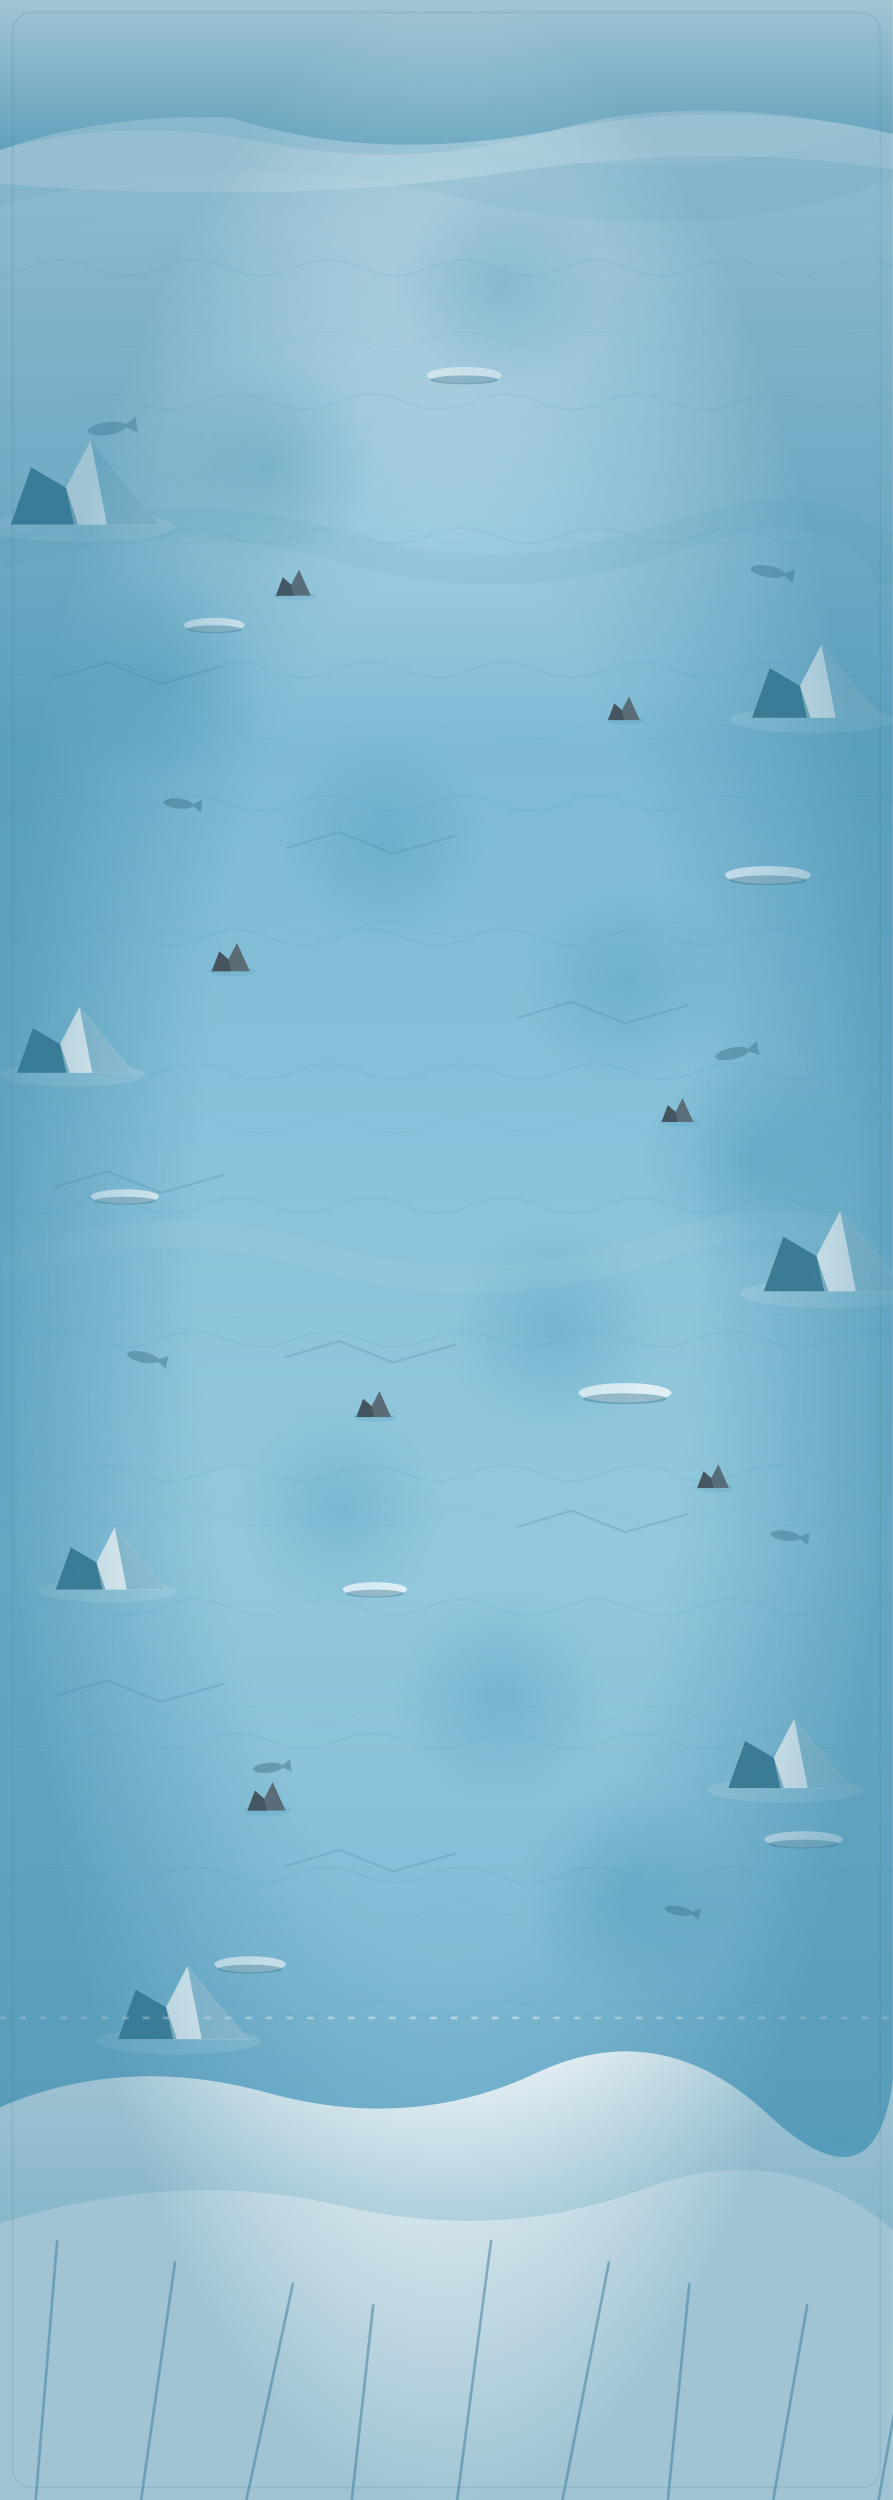
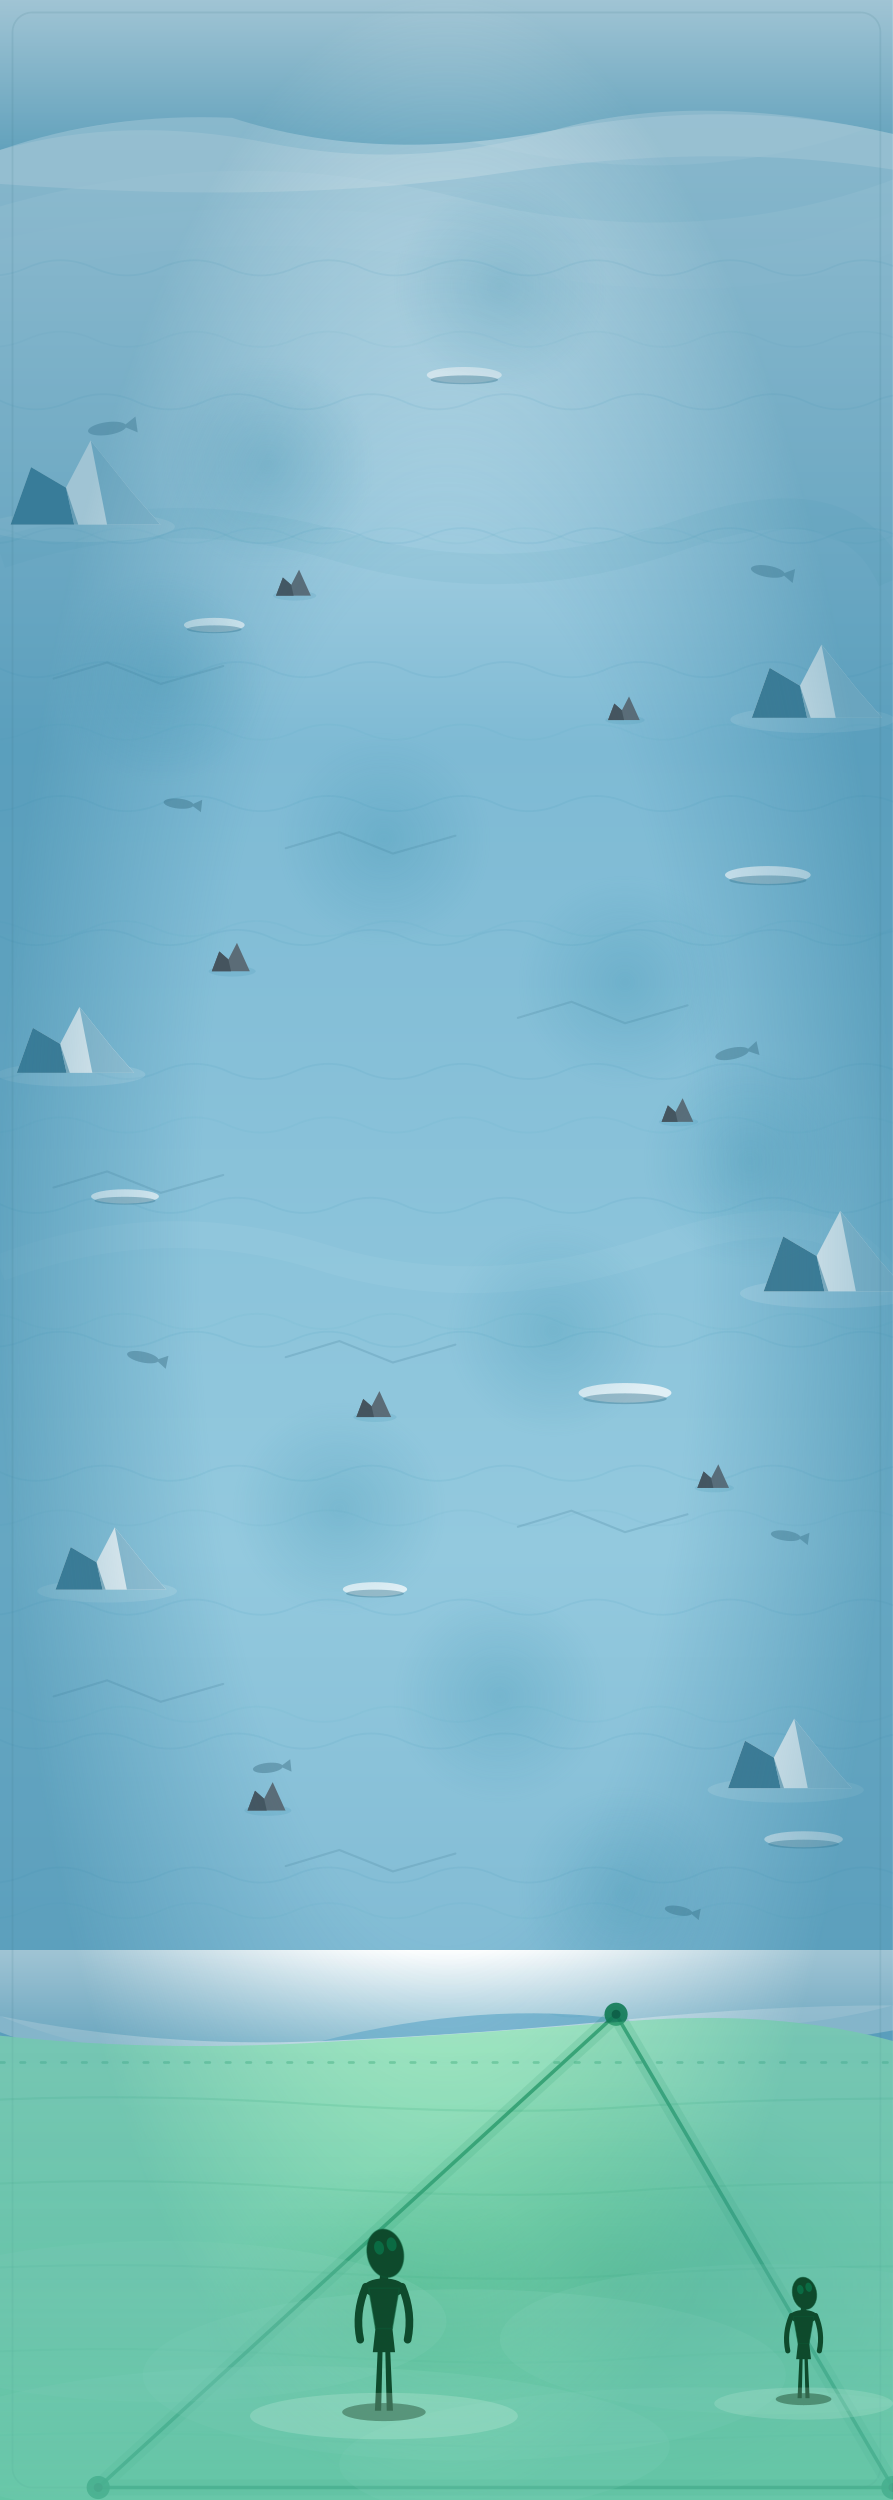
<svg xmlns="http://www.w3.org/2000/svg" width="1000" height="2800" viewBox="0 0 1000 2800">
  <defs>
    <linearGradient id="lautEs" x1="0" y1="0" x2="0" y2="1">
      <stop offset="0" stop-color="#F6FBFD" />
      <stop offset=".30" stop-color="#7EBAD4" />
      <stop offset=".62" stop-color="#93C9DE" />
      <stop offset="1" stop-color="#6AA9C7" />
    </linearGradient>
    <linearGradient id="esAtas" x1="0" y1="0" x2="0" y2="1">
      <stop offset="0" stop-color="#FFFFFF" />
      <stop offset="1" stop-color="#8EC0D3" />
    </linearGradient>
    <radialGradient id="glowEs">
      <stop offset="0" stop-color="#2A86A5" stop-opacity=".24" />
      <stop offset="1" stop-color="#2A86A5" stop-opacity="0" />
    </radialGradient>
    <radialGradient id="vignetteEs">
      <stop offset=".55" stop-color="#2F7EA0" stop-opacity="0" />
      <stop offset="1" stop-color="#2F7EA0" stop-opacity=".46" />
    </radialGradient>
+     <linearGradient id="lautBermuda" x1="0" y1="0" x2="0" y2="1">
+       <stop offset="0" stop-color="#C4EED3" />
+       <stop offset=".42" stop-color="#A9E6C2" />
+       <stop offset="1" stop-color="#90D7AE" />
+     </linearGradient>
+     <radialGradient id="pendarBermuda">
+       <stop offset="0" stop-color="#0C7A47" stop-opacity=".30" />
+       <stop offset=".55" stop-color="#158C55" stop-opacity=".13" />
+       <stop offset="1" stop-color="#158C55" stop-opacity="0" />
+     </radialGradient>
+     <linearGradient id="koreksiBermuda" x1="0" y1="0" x2="0" y2="1">
+       <stop offset="0" stop-color="#62E0A0" stop-opacity=".30" />
+       <stop offset=".55" stop-color="#62E0A0" stop-opacity=".36" />
+       <stop offset="1" stop-color="#62E0A0" stop-opacity=".45" />
+     </linearGradient>
  </defs>
  <rect width="1000" height="2800" fill="url(#lautEs)" />
  <path d="M-40 210Q240 120 520 190T1040 150" fill="none" stroke="#2A86A5" stroke-opacity=".07" stroke-width="64" stroke-linecap="round" />
  <path d="M-40 300Q260 220 560 280T1040 240" fill="none" stroke="#FFFFFF" stroke-opacity=".05" stroke-width="42" stroke-linecap="round" />
  <path d="M0 0H1000V150Q820 108 620 146T260 132Q120 126 0 168Z" fill="url(#esAtas)" />
  <path d="M0 168Q140 128 300 160T620 146T1000 150V190Q800 158 560 194T0 206Z" fill="#FFFFFF" opacity=".55" />
  <path d="M0 620Q190 556 380 612T760 600T1000 650" fill="none" stroke="#2A86A5" stroke-opacity=".06" stroke-width="34" />
  <path d="M0 1420Q180 1352 360 1408T740 1396T1000 1444" fill="none" stroke="#FFFFFF" stroke-opacity=".05" stroke-width="30" />
  <path d="M -120 300 Q -82 283 -45 300 T 30 300 Q 68 283 105 300 T 180 300 Q 218 283 255 300 T 330 300 Q 368 283 405 300 T 480 300 Q 518 283 555 300 T 630 300 Q 668 283 705 300 T 780 300 Q 818 283 855 300 T 930 300 Q 968 283 1005 300 T 1080 300 Q 1118 283 1155 300 T 1230 300" fill="none" stroke="#2A86A5" stroke-opacity="0.085" stroke-width="2.1" stroke-linecap="round" />
  <path d="M -72 450 Q -34 433 3 450 T 78 450 Q 116 433 153 450 T 228 450 Q 266 433 303 450 T 378 450 Q 416 433 453 450 T 528 450 Q 566 433 603 450 T 678 450 Q 716 433 753 450 T 828 450 Q 866 433 903 450 T 978 450 Q 1016 433 1053 450 T 1128 450" fill="none" stroke="#2A86A5" stroke-opacity="0.085" stroke-width="2.1" stroke-linecap="round" />
  <path d="M -120 600 Q -82 583 -45 600 T 30 600 Q 68 583 105 600 T 180 600 Q 218 583 255 600 T 330 600 Q 368 583 405 600 T 480 600 Q 518 583 555 600 T 630 600 Q 668 583 705 600 T 780 600 Q 818 583 855 600 T 930 600 Q 968 583 1005 600 T 1080 600 Q 1118 583 1155 600 T 1230 600" fill="none" stroke="#2A86A5" stroke-opacity="0.085" stroke-width="2.1" stroke-linecap="round" />
  <path d="M -72 750 Q -34 733 3 750 T 78 750 Q 116 733 153 750 T 228 750 Q 266 733 303 750 T 378 750 Q 416 733 453 750 T 528 750 Q 566 733 603 750 T 678 750 Q 716 733 753 750 T 828 750 Q 866 733 903 750 T 978 750 Q 1016 733 1053 750 T 1128 750" fill="none" stroke="#2A86A5" stroke-opacity="0.085" stroke-width="2.1" stroke-linecap="round" />
  <path d="M -120 900 Q -82 883 -45 900 T 30 900 Q 68 883 105 900 T 180 900 Q 218 883 255 900 T 330 900 Q 368 883 405 900 T 480 900 Q 518 883 555 900 T 630 900 Q 668 883 705 900 T 780 900 Q 818 883 855 900 T 930 900 Q 968 883 1005 900 T 1080 900 Q 1118 883 1155 900 T 1230 900" fill="none" stroke="#2A86A5" stroke-opacity="0.085" stroke-width="2.1" stroke-linecap="round" />
  <path d="M -72 1050 Q -34 1033 3 1050 T 78 1050 Q 116 1033 153 1050 T 228 1050 Q 266 1033 303 1050 T 378 1050 Q 416 1033 453 1050 T 528 1050 Q 566 1033 603 1050 T 678 1050 Q 716 1033 753 1050 T 828 1050 Q 866 1033 903 1050 T 978 1050 Q 1016 1033 1053 1050 T 1128 1050" fill="none" stroke="#2A86A5" stroke-opacity="0.085" stroke-width="2.1" stroke-linecap="round" />
  <path d="M -120 1200 Q -82 1183 -45 1200 T 30 1200 Q 68 1183 105 1200 T 180 1200 Q 218 1183 255 1200 T 330 1200 Q 368 1183 405 1200 T 480 1200 Q 518 1183 555 1200 T 630 1200 Q 668 1183 705 1200 T 780 1200 Q 818 1183 855 1200 T 930 1200 Q 968 1183 1005 1200 T 1080 1200 Q 1118 1183 1155 1200 T 1230 1200" fill="none" stroke="#2A86A5" stroke-opacity="0.085" stroke-width="2.1" stroke-linecap="round" />
  <path d="M -72 1350 Q -34 1333 3 1350 T 78 1350 Q 116 1333 153 1350 T 228 1350 Q 266 1333 303 1350 T 378 1350 Q 416 1333 453 1350 T 528 1350 Q 566 1333 603 1350 T 678 1350 Q 716 1333 753 1350 T 828 1350 Q 866 1333 903 1350 T 978 1350 Q 1016 1333 1053 1350 T 1128 1350" fill="none" stroke="#2A86A5" stroke-opacity="0.085" stroke-width="2.1" stroke-linecap="round" />
  <path d="M -120 1500 Q -82 1483 -45 1500 T 30 1500 Q 68 1483 105 1500 T 180 1500 Q 218 1483 255 1500 T 330 1500 Q 368 1483 405 1500 T 480 1500 Q 518 1483 555 1500 T 630 1500 Q 668 1483 705 1500 T 780 1500 Q 818 1483 855 1500 T 930 1500 Q 968 1483 1005 1500 T 1080 1500 Q 1118 1483 1155 1500 T 1230 1500" fill="none" stroke="#2A86A5" stroke-opacity="0.085" stroke-width="2.1" stroke-linecap="round" />
  <path d="M -72 1650 Q -34 1633 3 1650 T 78 1650 Q 116 1633 153 1650 T 228 1650 Q 266 1633 303 1650 T 378 1650 Q 416 1633 453 1650 T 528 1650 Q 566 1633 603 1650 T 678 1650 Q 716 1633 753 1650 T 828 1650 Q 866 1633 903 1650 T 978 1650 Q 1016 1633 1053 1650 T 1128 1650" fill="none" stroke="#2A86A5" stroke-opacity="0.085" stroke-width="2.1" stroke-linecap="round" />
  <path d="M -120 1800 Q -82 1783 -45 1800 T 30 1800 Q 68 1783 105 1800 T 180 1800 Q 218 1783 255 1800 T 330 1800 Q 368 1783 405 1800 T 480 1800 Q 518 1783 555 1800 T 630 1800 Q 668 1783 705 1800 T 780 1800 Q 818 1783 855 1800 T 930 1800 Q 968 1783 1005 1800 T 1080 1800 Q 1118 1783 1155 1800 T 1230 1800" fill="none" stroke="#2A86A5" stroke-opacity="0.085" stroke-width="2.1" stroke-linecap="round" />
  <path d="M -72 1950 Q -34 1933 3 1950 T 78 1950 Q 116 1933 153 1950 T 228 1950 Q 266 1933 303 1950 T 378 1950 Q 416 1933 453 1950 T 528 1950 Q 566 1933 603 1950 T 678 1950 Q 716 1933 753 1950 T 828 1950 Q 866 1933 903 1950 T 978 1950 Q 1016 1933 1053 1950 T 1128 1950" fill="none" stroke="#2A86A5" stroke-opacity="0.085" stroke-width="2.1" stroke-linecap="round" />
  <path d="M -120 2100 Q -82 2083 -45 2100 T 30 2100 Q 68 2083 105 2100 T 180 2100 Q 218 2083 255 2100 T 330 2100 Q 368 2083 405 2100 T 480 2100 Q 518 2083 555 2100 T 630 2100 Q 668 2083 705 2100 T 780 2100 Q 818 2083 855 2100 T 930 2100 Q 968 2083 1005 2100 T 1080 2100 Q 1118 2083 1155 2100 T 1230 2100" fill="none" stroke="#2A86A5" stroke-opacity="0.085" stroke-width="2.1" stroke-linecap="round" />
  <path d="M -72 2250 Q -34 2233 3 2250 T 78 2250 Q 116 2233 153 2250 T 228 2250 Q 266 2233 303 2250 T 378 2250 Q 416 2233 453 2250 T 528 2250 Q 566 2233 603 2250 T 678 2250 Q 716 2233 753 2250 T 828 2250 Q 866 2233 903 2250 T 978 2250 Q 1016 2233 1053 2250 T 1128 2250" fill="none" stroke="#2A86A5" stroke-opacity="0.085" stroke-width="2.1" stroke-linecap="round" />
  <path d="M -120 2400 Q -82 2383 -45 2400 T 30 2400 Q 68 2383 105 2400 T 180 2400 Q 218 2383 255 2400 T 330 2400 Q 368 2383 405 2400 T 480 2400 Q 518 2383 555 2400 T 630 2400 Q 668 2383 705 2400 T 780 2400 Q 818 2383 855 2400 T 930 2400 Q 968 2383 1005 2400 T 1080 2400 Q 1118 2383 1155 2400 T 1230 2400" fill="none" stroke="#2A86A5" stroke-opacity="0.085" stroke-width="2.1" stroke-linecap="round" />
  <path d="M -72 2550 Q -34 2533 3 2550 T 78 2550 Q 116 2533 153 2550 T 228 2550 Q 266 2533 303 2550 T 378 2550 Q 416 2533 453 2550 T 528 2550 Q 566 2533 603 2550 T 678 2550 Q 716 2533 753 2550 T 828 2550 Q 866 2533 903 2550 T 978 2550 Q 1016 2533 1053 2550 T 1128 2550" fill="none" stroke="#2A86A5" stroke-opacity="0.085" stroke-width="2.1" stroke-linecap="round" />
  <path d="M -120 2700 Q -82 2683 -45 2700 T 30 2700 Q 68 2683 105 2700 T 180 2700 Q 218 2683 255 2700 T 330 2700 Q 368 2683 405 2700 T 480 2700 Q 518 2683 555 2700 T 630 2700 Q 668 2683 705 2700 T 780 2700 Q 818 2683 855 2700 T 930 2700 Q 968 2683 1005 2700 T 1080 2700 Q 1118 2683 1155 2700 T 1230 2700" fill="none" stroke="#2A86A5" stroke-opacity="0.085" stroke-width="2.1" stroke-linecap="round" />
  <path d="M -120 380 Q -82 363 -45 380 T 30 380 Q 68 363 105 380 T 180 380 Q 218 363 255 380 T 330 380 Q 368 363 405 380 T 480 380 Q 518 363 555 380 T 630 380 Q 668 363 705 380 T 780 380 Q 818 363 855 380 T 930 380 Q 968 363 1005 380 T 1080 380 Q 1118 363 1155 380 T 1230 380" fill="none" stroke="#2A86A5" stroke-opacity="0.045" stroke-width="2.1" stroke-linecap="round" />
  <path d="M -50 600 Q -12 583 25 600 T 100 600 Q 138 583 175 600 T 250 600 Q 288 583 325 600 T 400 600 Q 438 583 475 600 T 550 600 Q 588 583 625 600 T 700 600 Q 738 583 775 600 T 850 600 Q 888 583 925 600 T 1000 600 Q 1038 583 1075 600 T 1150 600" fill="none" stroke="#2A86A5" stroke-opacity="0.045" stroke-width="2.1" stroke-linecap="round" />
  <path d="M -120 820 Q -82 803 -45 820 T 30 820 Q 68 803 105 820 T 180 820 Q 218 803 255 820 T 330 820 Q 368 803 405 820 T 480 820 Q 518 803 555 820 T 630 820 Q 668 803 705 820 T 780 820 Q 818 803 855 820 T 930 820 Q 968 803 1005 820 T 1080 820 Q 1118 803 1155 820 T 1230 820" fill="none" stroke="#2A86A5" stroke-opacity="0.045" stroke-width="2.1" stroke-linecap="round" />
  <path d="M -50 1040 Q -12 1023 25 1040 T 100 1040 Q 138 1023 175 1040 T 250 1040 Q 288 1023 325 1040 T 400 1040 Q 438 1023 475 1040 T 550 1040 Q 588 1023 625 1040 T 700 1040 Q 738 1023 775 1040 T 850 1040 Q 888 1023 925 1040 T 1000 1040 Q 1038 1023 1075 1040 T 1150 1040" fill="none" stroke="#2A86A5" stroke-opacity="0.045" stroke-width="2.1" stroke-linecap="round" />
  <path d="M -120 1260 Q -82 1243 -45 1260 T 30 1260 Q 68 1243 105 1260 T 180 1260 Q 218 1243 255 1260 T 330 1260 Q 368 1243 405 1260 T 480 1260 Q 518 1243 555 1260 T 630 1260 Q 668 1243 705 1260 T 780 1260 Q 818 1243 855 1260 T 930 1260 Q 968 1243 1005 1260 T 1080 1260 Q 1118 1243 1155 1260 T 1230 1260" fill="none" stroke="#2A86A5" stroke-opacity="0.045" stroke-width="2.1" stroke-linecap="round" />
  <path d="M -50 1480 Q -12 1463 25 1480 T 100 1480 Q 138 1463 175 1480 T 250 1480 Q 288 1463 325 1480 T 400 1480 Q 438 1463 475 1480 T 550 1480 Q 588 1463 625 1480 T 700 1480 Q 738 1463 775 1480 T 850 1480 Q 888 1463 925 1480 T 1000 1480 Q 1038 1463 1075 1480 T 1150 1480" fill="none" stroke="#2A86A5" stroke-opacity="0.045" stroke-width="2.1" stroke-linecap="round" />
  <path d="M -120 1700 Q -82 1683 -45 1700 T 30 1700 Q 68 1683 105 1700 T 180 1700 Q 218 1683 255 1700 T 330 1700 Q 368 1683 405 1700 T 480 1700 Q 518 1683 555 1700 T 630 1700 Q 668 1683 705 1700 T 780 1700 Q 818 1683 855 1700 T 930 1700 Q 968 1683 1005 1700 T 1080 1700 Q 1118 1683 1155 1700 T 1230 1700" fill="none" stroke="#2A86A5" stroke-opacity="0.045" stroke-width="2.1" stroke-linecap="round" />
  <path d="M -50 1920 Q -12 1903 25 1920 T 100 1920 Q 138 1903 175 1920 T 250 1920 Q 288 1903 325 1920 T 400 1920 Q 438 1903 475 1920 T 550 1920 Q 588 1903 625 1920 T 700 1920 Q 738 1903 775 1920 T 850 1920 Q 888 1903 925 1920 T 1000 1920 Q 1038 1903 1075 1920 T 1150 1920" fill="none" stroke="#2A86A5" stroke-opacity="0.045" stroke-width="2.1" stroke-linecap="round" />
  <path d="M -120 2140 Q -82 2123 -45 2140 T 30 2140 Q 68 2123 105 2140 T 180 2140 Q 218 2123 255 2140 T 330 2140 Q 368 2123 405 2140 T 480 2140 Q 518 2123 555 2140 T 630 2140 Q 668 2123 705 2140 T 780 2140 Q 818 2123 855 2140 T 930 2140 Q 968 2123 1005 2140 T 1080 2140 Q 1118 2123 1155 2140 T 1230 2140" fill="none" stroke="#2A86A5" stroke-opacity="0.045" stroke-width="2.1" stroke-linecap="round" />
  <path d="M -50 2360 Q -12 2343 25 2360 T 100 2360 Q 138 2343 175 2360 T 250 2360 Q 288 2343 325 2360 T 400 2360 Q 438 2343 475 2360 T 550 2360 Q 588 2343 625 2360 T 700 2360 Q 738 2343 775 2360 T 850 2360 Q 888 2343 925 2360 T 1000 2360 Q 1038 2343 1075 2360 T 1150 2360" fill="none" stroke="#2A86A5" stroke-opacity="0.045" stroke-width="2.1" stroke-linecap="round" />
  <path d="M -120 2580 Q -82 2563 -45 2580 T 30 2580 Q 68 2563 105 2580 T 180 2580 Q 218 2563 255 2580 T 330 2580 Q 368 2563 405 2580 T 480 2580 Q 518 2563 555 2580 T 630 2580 Q 668 2563 705 2580 T 780 2580 Q 818 2563 855 2580 T 930 2580 Q 968 2563 1005 2580 T 1080 2580 Q 1118 2563 1155 2580 T 1230 2580" fill="none" stroke="#2A86A5" stroke-opacity="0.045" stroke-width="2.1" stroke-linecap="round" />
  <g transform="translate(120 480) rotate(-8) scale(0.9)" opacity=".32">
    <ellipse rx="24" ry="8" fill="#1B4B60" />
    <path d="M20 0L37 -10V10Z" fill="#1B4B60" />
  </g>
  <g transform="translate(860 640) rotate(10) scale(0.8)" opacity=".32">
    <ellipse rx="24" ry="8" fill="#1B4B60" />
    <path d="M20 0L37 -10V10Z" fill="#1B4B60" />
  </g>
  <g transform="translate(200 900) rotate(6) scale(0.7)" opacity=".32">
    <ellipse rx="24" ry="8" fill="#1B4B60" />
    <path d="M20 0L37 -10V10Z" fill="#1B4B60" />
  </g>
  <g transform="translate(820 1180) rotate(-12) scale(0.8)" opacity=".32">
    <ellipse rx="24" ry="8" fill="#1B4B60" />
    <path d="M20 0L37 -10V10Z" fill="#1B4B60" />
  </g>
  <g transform="translate(160 1520) rotate(12) scale(0.75)" opacity=".32">
    <ellipse rx="24" ry="8" fill="#1B4B60" />
    <path d="M20 0L37 -10V10Z" fill="#1B4B60" />
  </g>
  <g transform="translate(880 1720) rotate(8) scale(0.7)" opacity=".32">
    <ellipse rx="24" ry="8" fill="#1B4B60" />
    <path d="M20 0L37 -10V10Z" fill="#1B4B60" />
  </g>
  <g transform="translate(300 1980) rotate(-6) scale(0.7)" opacity=".32">
    <ellipse rx="24" ry="8" fill="#1B4B60" />
    <path d="M20 0L37 -10V10Z" fill="#1B4B60" />
  </g>
  <g transform="translate(760 2140) rotate(10) scale(0.65)" opacity=".32">
    <ellipse rx="24" ry="8" fill="#1B4B60" />
    <path d="M20 0L37 -10V10Z" fill="#1B4B60" />
  </g>
  <g transform="translate(90 560) scale(1.15)">
    <ellipse cx="0" cy="26" rx="92" ry="15" fill="#FFFFFF" opacity=".16" />
    <path d="M-68 24L-48 -32L-14 -12L10 -58L50 -8L78 24Z" fill="#FFFFFF" />
    <path d="M-68 24L-48 -32L-14 -12L-6 24Z" fill="#3F7A92" />
    <path d="M10 -58L50 -8L78 24L26 24Z" fill="#9CC6D8" />
    <path d="M-14 -12L-2 24L-6 24Z" fill="#4F8AA2" opacity=".6" />
  </g>
  <g transform="translate(910 780) scale(1)">
    <ellipse cx="0" cy="26" rx="92" ry="15" fill="#FFFFFF" opacity=".16" />
    <path d="M-68 24L-48 -32L-14 -12L10 -58L50 -8L78 24Z" fill="#FFFFFF" />
    <path d="M-68 24L-48 -32L-14 -12L-6 24Z" fill="#3F7A92" />
    <path d="M10 -58L50 -8L78 24L26 24Z" fill="#9CC6D8" />
    <path d="M-14 -12L-2 24L-6 24Z" fill="#4F8AA2" opacity=".6" />
  </g>
  <g transform="translate(80 1180) scale(0.9)">
    <ellipse cx="0" cy="26" rx="92" ry="15" fill="#FFFFFF" opacity=".16" />
    <path d="M-68 24L-48 -32L-14 -12L10 -58L50 -8L78 24Z" fill="#FFFFFF" />
    <path d="M-68 24L-48 -32L-14 -12L-6 24Z" fill="#3F7A92" />
    <path d="M10 -58L50 -8L78 24L26 24Z" fill="#9CC6D8" />
    <path d="M-14 -12L-2 24L-6 24Z" fill="#4F8AA2" opacity=".6" />
  </g>
  <g transform="translate(930 1420) scale(1.1)">
    <ellipse cx="0" cy="26" rx="92" ry="15" fill="#FFFFFF" opacity=".16" />
    <path d="M-68 24L-48 -32L-14 -12L10 -58L50 -8L78 24Z" fill="#FFFFFF" />
    <path d="M-68 24L-48 -32L-14 -12L-6 24Z" fill="#3F7A92" />
    <path d="M10 -58L50 -8L78 24L26 24Z" fill="#9CC6D8" />
    <path d="M-14 -12L-2 24L-6 24Z" fill="#4F8AA2" opacity=".6" />
  </g>
  <g transform="translate(120 1760) scale(0.85)">
    <ellipse cx="0" cy="26" rx="92" ry="15" fill="#FFFFFF" opacity=".16" />
    <path d="M-68 24L-48 -32L-14 -12L10 -58L50 -8L78 24Z" fill="#FFFFFF" />
    <path d="M-68 24L-48 -32L-14 -12L-6 24Z" fill="#3F7A92" />
    <path d="M10 -58L50 -8L78 24L26 24Z" fill="#9CC6D8" />
    <path d="M-14 -12L-2 24L-6 24Z" fill="#4F8AA2" opacity=".6" />
  </g>
  <g transform="translate(880 1980) scale(0.95)">
    <ellipse cx="0" cy="26" rx="92" ry="15" fill="#FFFFFF" opacity=".16" />
    <path d="M-68 24L-48 -32L-14 -12L10 -58L50 -8L78 24Z" fill="#FFFFFF" />
    <path d="M-68 24L-48 -32L-14 -12L-6 24Z" fill="#3F7A92" />
    <path d="M10 -58L50 -8L78 24L26 24Z" fill="#9CC6D8" />
    <path d="M-14 -12L-2 24L-6 24Z" fill="#4F8AA2" opacity=".6" />
  </g>
-   <g transform="translate(200 2260) scale(1)">
-     <ellipse cx="0" cy="26" rx="92" ry="15" fill="#FFFFFF" opacity=".16" />
-     <path d="M-68 24L-48 -32L-14 -12L10 -58L50 -8L78 24Z" fill="#FFFFFF" />
-     <path d="M-68 24L-48 -32L-14 -12L-6 24Z" fill="#3F7A92" />
-     <path d="M10 -58L50 -8L78 24L26 24Z" fill="#9CC6D8" />
-     <path d="M-14 -12L-2 24L-6 24Z" fill="#4F8AA2" opacity=".6" />
-   </g>
  <g transform="translate(330 660) scale(0.55)">
    <ellipse cx="0" cy="13" rx="44" ry="10" fill="#2A86A5" opacity=".13" />
    <path d="M-38 13L-24 -24L-7 -9L9 -40L33 13Z" fill="#5B6C77" />
    <path d="M-38 13L-24 -24L-7 -9L-2 13Z" fill="#45545E" />
  </g>
  <g transform="translate(700 800) scale(0.5)">
    <ellipse cx="0" cy="13" rx="44" ry="10" fill="#2A86A5" opacity=".13" />
    <path d="M-38 13L-24 -24L-7 -9L9 -40L33 13Z" fill="#5B6C77" />
    <path d="M-38 13L-24 -24L-7 -9L-2 13Z" fill="#45545E" />
  </g>
  <g transform="translate(260 1080) scale(0.6)">
    <ellipse cx="0" cy="13" rx="44" ry="10" fill="#2A86A5" opacity=".13" />
    <path d="M-38 13L-24 -24L-7 -9L9 -40L33 13Z" fill="#5B6C77" />
    <path d="M-38 13L-24 -24L-7 -9L-2 13Z" fill="#45545E" />
  </g>
  <g transform="translate(760 1250) scale(0.5)">
    <ellipse cx="0" cy="13" rx="44" ry="10" fill="#2A86A5" opacity=".13" />
    <path d="M-38 13L-24 -24L-7 -9L9 -40L33 13Z" fill="#5B6C77" />
    <path d="M-38 13L-24 -24L-7 -9L-2 13Z" fill="#45545E" />
  </g>
  <g transform="translate(420 1580) scale(0.55)">
    <ellipse cx="0" cy="13" rx="44" ry="10" fill="#2A86A5" opacity=".13" />
    <path d="M-38 13L-24 -24L-7 -9L9 -40L33 13Z" fill="#5B6C77" />
    <path d="M-38 13L-24 -24L-7 -9L-2 13Z" fill="#45545E" />
  </g>
  <g transform="translate(800 1660) scale(0.5)">
    <ellipse cx="0" cy="13" rx="44" ry="10" fill="#2A86A5" opacity=".13" />
    <path d="M-38 13L-24 -24L-7 -9L9 -40L33 13Z" fill="#5B6C77" />
    <path d="M-38 13L-24 -24L-7 -9L-2 13Z" fill="#45545E" />
  </g>
  <g transform="translate(300 2020) scale(0.6)">
    <ellipse cx="0" cy="13" rx="44" ry="10" fill="#2A86A5" opacity=".13" />
    <path d="M-38 13L-24 -24L-7 -9L9 -40L33 13Z" fill="#5B6C77" />
    <path d="M-38 13L-24 -24L-7 -9L-2 13Z" fill="#45545E" />
  </g>
  <ellipse cx="520" cy="420" rx="42" ry="9" fill="#FFFFFF" opacity=".72" />
  <ellipse cx="520" cy="425.4" rx="37.8" ry="4.95" fill="#3F7A92" opacity=".45" />
  <ellipse cx="240" cy="700" rx="34" ry="8" fill="#FFFFFF" opacity=".72" />
  <ellipse cx="240" cy="704.8" rx="30.6" ry="4.4" fill="#3F7A92" opacity=".45" />
  <ellipse cx="860" cy="980" rx="48" ry="10" fill="#FFFFFF" opacity=".72" />
  <ellipse cx="860" cy="986" rx="43.2" ry="5.5" fill="#3F7A92" opacity=".45" />
  <ellipse cx="140" cy="1340" rx="38" ry="8" fill="#FFFFFF" opacity=".72" />
  <ellipse cx="140" cy="1344.8" rx="34.2" ry="4.4" fill="#3F7A92" opacity=".45" />
  <ellipse cx="700" cy="1560" rx="52" ry="11" fill="#FFFFFF" opacity=".72" />
  <ellipse cx="700" cy="1566.6" rx="46.8" ry="6.05" fill="#3F7A92" opacity=".45" />
  <ellipse cx="420" cy="1780" rx="36" ry="8" fill="#FFFFFF" opacity=".72" />
  <ellipse cx="420" cy="1784.8" rx="32.4" ry="4.4" fill="#3F7A92" opacity=".45" />
  <ellipse cx="900" cy="2060" rx="44" ry="9" fill="#FFFFFF" opacity=".72" />
  <ellipse cx="900" cy="2065.4" rx="39.6" ry="4.95" fill="#3F7A92" opacity=".45" />
  <ellipse cx="280" cy="2200" rx="40" ry="9" fill="#FFFFFF" opacity=".72" />
  <ellipse cx="280" cy="2205.4" rx="36" ry="4.95" fill="#3F7A92" opacity=".45" />
  <path d="M60 760L120 742L180 766L250 746" fill="none" stroke="#4F8AA2" stroke-opacity=".28" stroke-width="2.4" stroke-linecap="round" />
  <path d="M320 950L380 932L440 956L510 936" fill="none" stroke="#4F8AA2" stroke-opacity=".28" stroke-width="2.4" stroke-linecap="round" />
  <path d="M580 1140L640 1122L700 1146L770 1126" fill="none" stroke="#4F8AA2" stroke-opacity=".28" stroke-width="2.4" stroke-linecap="round" />
  <path d="M60 1330L120 1312L180 1336L250 1316" fill="none" stroke="#4F8AA2" stroke-opacity=".28" stroke-width="2.4" stroke-linecap="round" />
  <path d="M320 1520L380 1502L440 1526L510 1506" fill="none" stroke="#4F8AA2" stroke-opacity=".28" stroke-width="2.4" stroke-linecap="round" />
  <path d="M580 1710L640 1692L700 1716L770 1696" fill="none" stroke="#4F8AA2" stroke-opacity=".28" stroke-width="2.4" stroke-linecap="round" />
  <path d="M60 1900L120 1882L180 1906L250 1886" fill="none" stroke="#4F8AA2" stroke-opacity=".28" stroke-width="2.4" stroke-linecap="round" />
  <path d="M320 2090L380 2072L440 2096L510 2076" fill="none" stroke="#4F8AA2" stroke-opacity=".28" stroke-width="2.4" stroke-linecap="round" />
  <circle cx="560" cy="320" r="120" fill="url(#glowEs)" />
  <circle cx="300" cy="520" r="120" fill="url(#glowEs)" />
  <circle cx="180" cy="760" r="120" fill="url(#glowEs)" />
  <circle cx="430" cy="940" r="120" fill="url(#glowEs)" />
  <circle cx="700" cy="1100" r="120" fill="url(#glowEs)" />
  <circle cx="840" cy="1300" r="120" fill="url(#glowEs)" />
  <circle cx="620" cy="1490" r="120" fill="url(#glowEs)" />
  <circle cx="380" cy="1690" r="120" fill="url(#glowEs)" />
  <circle cx="560" cy="1900" r="120" fill="url(#glowEs)" />
  <circle cx="700" cy="2120" r="120" fill="url(#glowEs)" />
-   <line x1="0" y1="2260" x2="1000" y2="2260" stroke="#FFFFFF" stroke-opacity=".45" stroke-width="3" stroke-dasharray="5 18" stroke-linecap="round" />
-   <path d="M0 2360Q140 2300 300 2344T600 2322T860 2368T1000 2330V2800H0Z" fill="url(#esAtas)" />
-   <path d="M0 2490Q200 2428 380 2470T720 2452T1000 2498V2800H0Z" fill="#FFFFFF" />
-   <path d="M0 2620Q180 2570 360 2602T740 2592T1000 2632V2800H0Z" fill="#FFFFFF" />
-   <path d="M40 2800L64 2510" stroke="#3F7A92" stroke-opacity=".5" stroke-width="3" stroke-linecap="round" />
-   <path d="M158 2800L196 2534" stroke="#3F7A92" stroke-opacity=".5" stroke-width="3" stroke-linecap="round" />
-   <path d="M276 2800L328 2558" stroke="#3F7A92" stroke-opacity=".5" stroke-width="3" stroke-linecap="round" />
-   <path d="M394 2800L418 2582" stroke="#3F7A92" stroke-opacity=".5" stroke-width="3" stroke-linecap="round" />
-   <path d="M512 2800L550 2510" stroke="#3F7A92" stroke-opacity=".5" stroke-width="3" stroke-linecap="round" />
-   <path d="M630 2800L682 2534" stroke="#3F7A92" stroke-opacity=".5" stroke-width="3" stroke-linecap="round" />
-   <path d="M748 2800L772 2558" stroke="#3F7A92" stroke-opacity=".5" stroke-width="3" stroke-linecap="round" />
-   <path d="M866 2800L904 2582" stroke="#3F7A92" stroke-opacity=".5" stroke-width="3" stroke-linecap="round" />
-   <path d="M984 2800L1036 2510" stroke="#3F7A92" stroke-opacity=".5" stroke-width="3" stroke-linecap="round" />
+   <path d="M0 2184 H1000 V2246 Q860 2284 700 2262 T360 2286 T0 2258 Z" fill="url(#esAtas)" />
+   <path d="M0 2258 Q180 2294 360 2286 T700 2262 T1000 2246 V2274 Q860 2300 700 2282 T360 2304 T0 2276 Z" fill="#FFFFFF" opacity=".6" />
+   <path d="M0 2280 Q170 2298 350 2288 T700 2264 T1000 2286 V2800 H0 Z" fill="url(#lautBermuda)" />
+   <line x1="0" y1="2310" x2="1000" y2="2310" stroke="#1B8E58" stroke-opacity=".38" stroke-width="3" stroke-dasharray="5 18" stroke-linecap="round" />
+   <path d="M-80 2356 Q120 2342 340 2356 T700 2360 T1080 2350" fill="none" stroke="#1B8E58" stroke-opacity="0.170" stroke-width="2.4" stroke-linecap="round" />
+   <path d="M-80 2450 Q120 2436 340 2450 T700 2454 T1080 2444" fill="none" stroke="#1B8E58" stroke-opacity="0.148" stroke-width="2.4" stroke-linecap="round" />
+   <path d="M-80 2544 Q120 2530 340 2544 T700 2548 T1080 2538" fill="none" stroke="#1B8E58" stroke-opacity="0.126" stroke-width="2.4" stroke-linecap="round" />
+   <path d="M-80 2638 Q120 2624 340 2638 T700 2642 T1080 2632" fill="none" stroke="#1B8E58" stroke-opacity="0.104" stroke-width="2.4" stroke-linecap="round" />
+   <path d="M-80 2732 Q120 2718 340 2732 T700 2736 T1080 2726" fill="none" stroke="#1B8E58" stroke-opacity="0.082" stroke-width="2.4" stroke-linecap="round" />
+   <ellipse cx="690" cy="2560" rx="330" ry="230" fill="url(#pendarBermuda)" />
+   <ellipse cx="430" cy="2600" rx="200" ry="170" fill="url(#pendarBermuda)" />
+   <path d="M690,2256 L110,2786 L1000,2786 Z" fill="#158C55" fill-opacity=".07" stroke="#0C7A47" stroke-opacity=".16" stroke-width="18" stroke-linejoin="round" />
+   <path d="M690,2256 L110,2786 L1000,2786 Z" fill="none" stroke="#0C7A47" stroke-opacity=".82" stroke-width="4" stroke-linejoin="round" />
+   <circle cx="690" cy="2256" r="13" fill="#0C7A47" opacity=".9" />
+   <circle cx="690" cy="2256" r="5" fill="#075C37" />
+   <circle cx="110" cy="2786" r="13" fill="#0C7A47" opacity=".9" />
+   <circle cx="110" cy="2786" r="5" fill="#075C37" />
+   <circle cx="1000" cy="2786" r="13" fill="#0C7A47" opacity=".9" />
+   <circle cx="1000" cy="2786" r="5" fill="#075C37" />
+   <ellipse cx="180" cy="2600" rx="320" ry="90" fill="#E6FAEE" opacity="0.16" />
+   <ellipse cx="520" cy="2660" rx="360" ry="96" fill="#E6FAEE" opacity="0.18" />
+   <ellipse cx="860" cy="2620" rx="300" ry="84" fill="#E6FAEE" opacity="0.15" />
+   <ellipse cx="330" cy="2740" rx="420" ry="90" fill="#E6FAEE" opacity="0.2" />
+   <ellipse cx="780" cy="2760" rx="400" ry="86" fill="#E6FAEE" opacity="0.18" />
  <rect width="1000" height="2800" fill="url(#vignetteEs)" />
  <rect x="14" y="14" width="972" height="2772" rx="22" fill="none" stroke="#3E7482" stroke-opacity=".14" stroke-width="2" />
+   <path d="M0 2280 Q170 2298 350 2288 T700 2264 T1000 2286 V2800 H0 Z" fill="url(#koreksiBermuda)" />
+   <g transform="translate(430 2700) scale(0.78)">
+     <ellipse cx="0" cy="2" rx="60" ry="13" fill="#0E4A2C" opacity=".6" />
+     <path d="M-13 0L-9 -86L-2 -86L-4 0Z" fill="#0E4A2C" />
+     <path d="M13 0L9 -86L2 -86L4 0Z" fill="#0E4A2C" />
+     <path d="M-16 -84L16 -84L12 -120L-12 -120Z" fill="#0E4A2C" />
+     <path d="M-12 -118L12 -118L22 -176L-22 -176Z" fill="#0E4A2C" />
+     <ellipse cx="0" cy="-176" rx="30" ry="14" fill="#0E4A2C" />
+     <path d="M-26 -178Q-42 -140 -34 -102" stroke="#0E4A2C" stroke-width="11" fill="none" stroke-linecap="round" />
+     <path d="M26 -178Q42 -140 34 -102" stroke="#0E4A2C" stroke-width="11" fill="none" stroke-linecap="round" />
+     <path d="M-7 -176L7 -176L5 -204L-5 -204Z" fill="#0E4A2C" />
+     <ellipse cx="2" cy="-226" rx="26" ry="35" fill="#0E4A2C" transform="rotate(-12 2 -226)" />
+     <ellipse cx="-7" cy="-234" rx="7" ry="10" fill="#0A6B43" transform="rotate(-12 -7 -234)" />
+     <ellipse cx="11" cy="-239" rx="7" ry="10" fill="#0A6B43" transform="rotate(-12 11 -239)" />
+     <path d="M-12 -118L12 -118L22 -176L-22 -176Z" fill="none" stroke="#0B5A36" stroke-opacity=".55" stroke-width="2" />
+     <ellipse cx="2" cy="-226" rx="26" ry="35" fill="none" stroke="#0B5A36" stroke-opacity=".45" stroke-width="2" transform="rotate(-12 2 -226)" />
+   </g>
+   <g transform="translate(900 2686) scale(0.52)">
+     <ellipse cx="0" cy="2" rx="60" ry="13" fill="#0E4A2C" opacity=".6" />
+     <path d="M-13 0L-9 -86L-2 -86L-4 0Z" fill="#0E4A2C" />
+     <path d="M13 0L9 -86L2 -86L4 0Z" fill="#0E4A2C" />
+     <path d="M-16 -84L16 -84L12 -120L-12 -120Z" fill="#0E4A2C" />
+     <path d="M-12 -118L12 -118L22 -176L-22 -176Z" fill="#0E4A2C" />
+     <ellipse cx="0" cy="-176" rx="30" ry="14" fill="#0E4A2C" />
+     <path d="M-26 -178Q-42 -140 -34 -102" stroke="#0E4A2C" stroke-width="11" fill="none" stroke-linecap="round" />
+     <path d="M26 -178Q42 -140 34 -102" stroke="#0E4A2C" stroke-width="11" fill="none" stroke-linecap="round" />
+     <path d="M-7 -176L7 -176L5 -204L-5 -204Z" fill="#0E4A2C" />
+     <ellipse cx="2" cy="-226" rx="26" ry="35" fill="#0E4A2C" transform="rotate(-12 2 -226)" />
+     <ellipse cx="-7" cy="-234" rx="7" ry="10" fill="#0A6B43" transform="rotate(-12 -7 -234)" />
+     <ellipse cx="11" cy="-239" rx="7" ry="10" fill="#0A6B43" transform="rotate(-12 11 -239)" />
+     <path d="M-12 -118L12 -118L22 -176L-22 -176Z" fill="none" stroke="#0B5A36" stroke-opacity=".55" stroke-width="2" />
+     <ellipse cx="2" cy="-226" rx="26" ry="35" fill="none" stroke="#0B5A36" stroke-opacity=".45" stroke-width="2" transform="rotate(-12 2 -226)" />
+   </g>
+   <ellipse cx="430" cy="2706" rx="150" ry="26" fill="#E6FAEE" opacity=".2" />
+   <ellipse cx="900" cy="2692" rx="100" ry="18" fill="#E6FAEE" opacity=".16" />
</svg>
